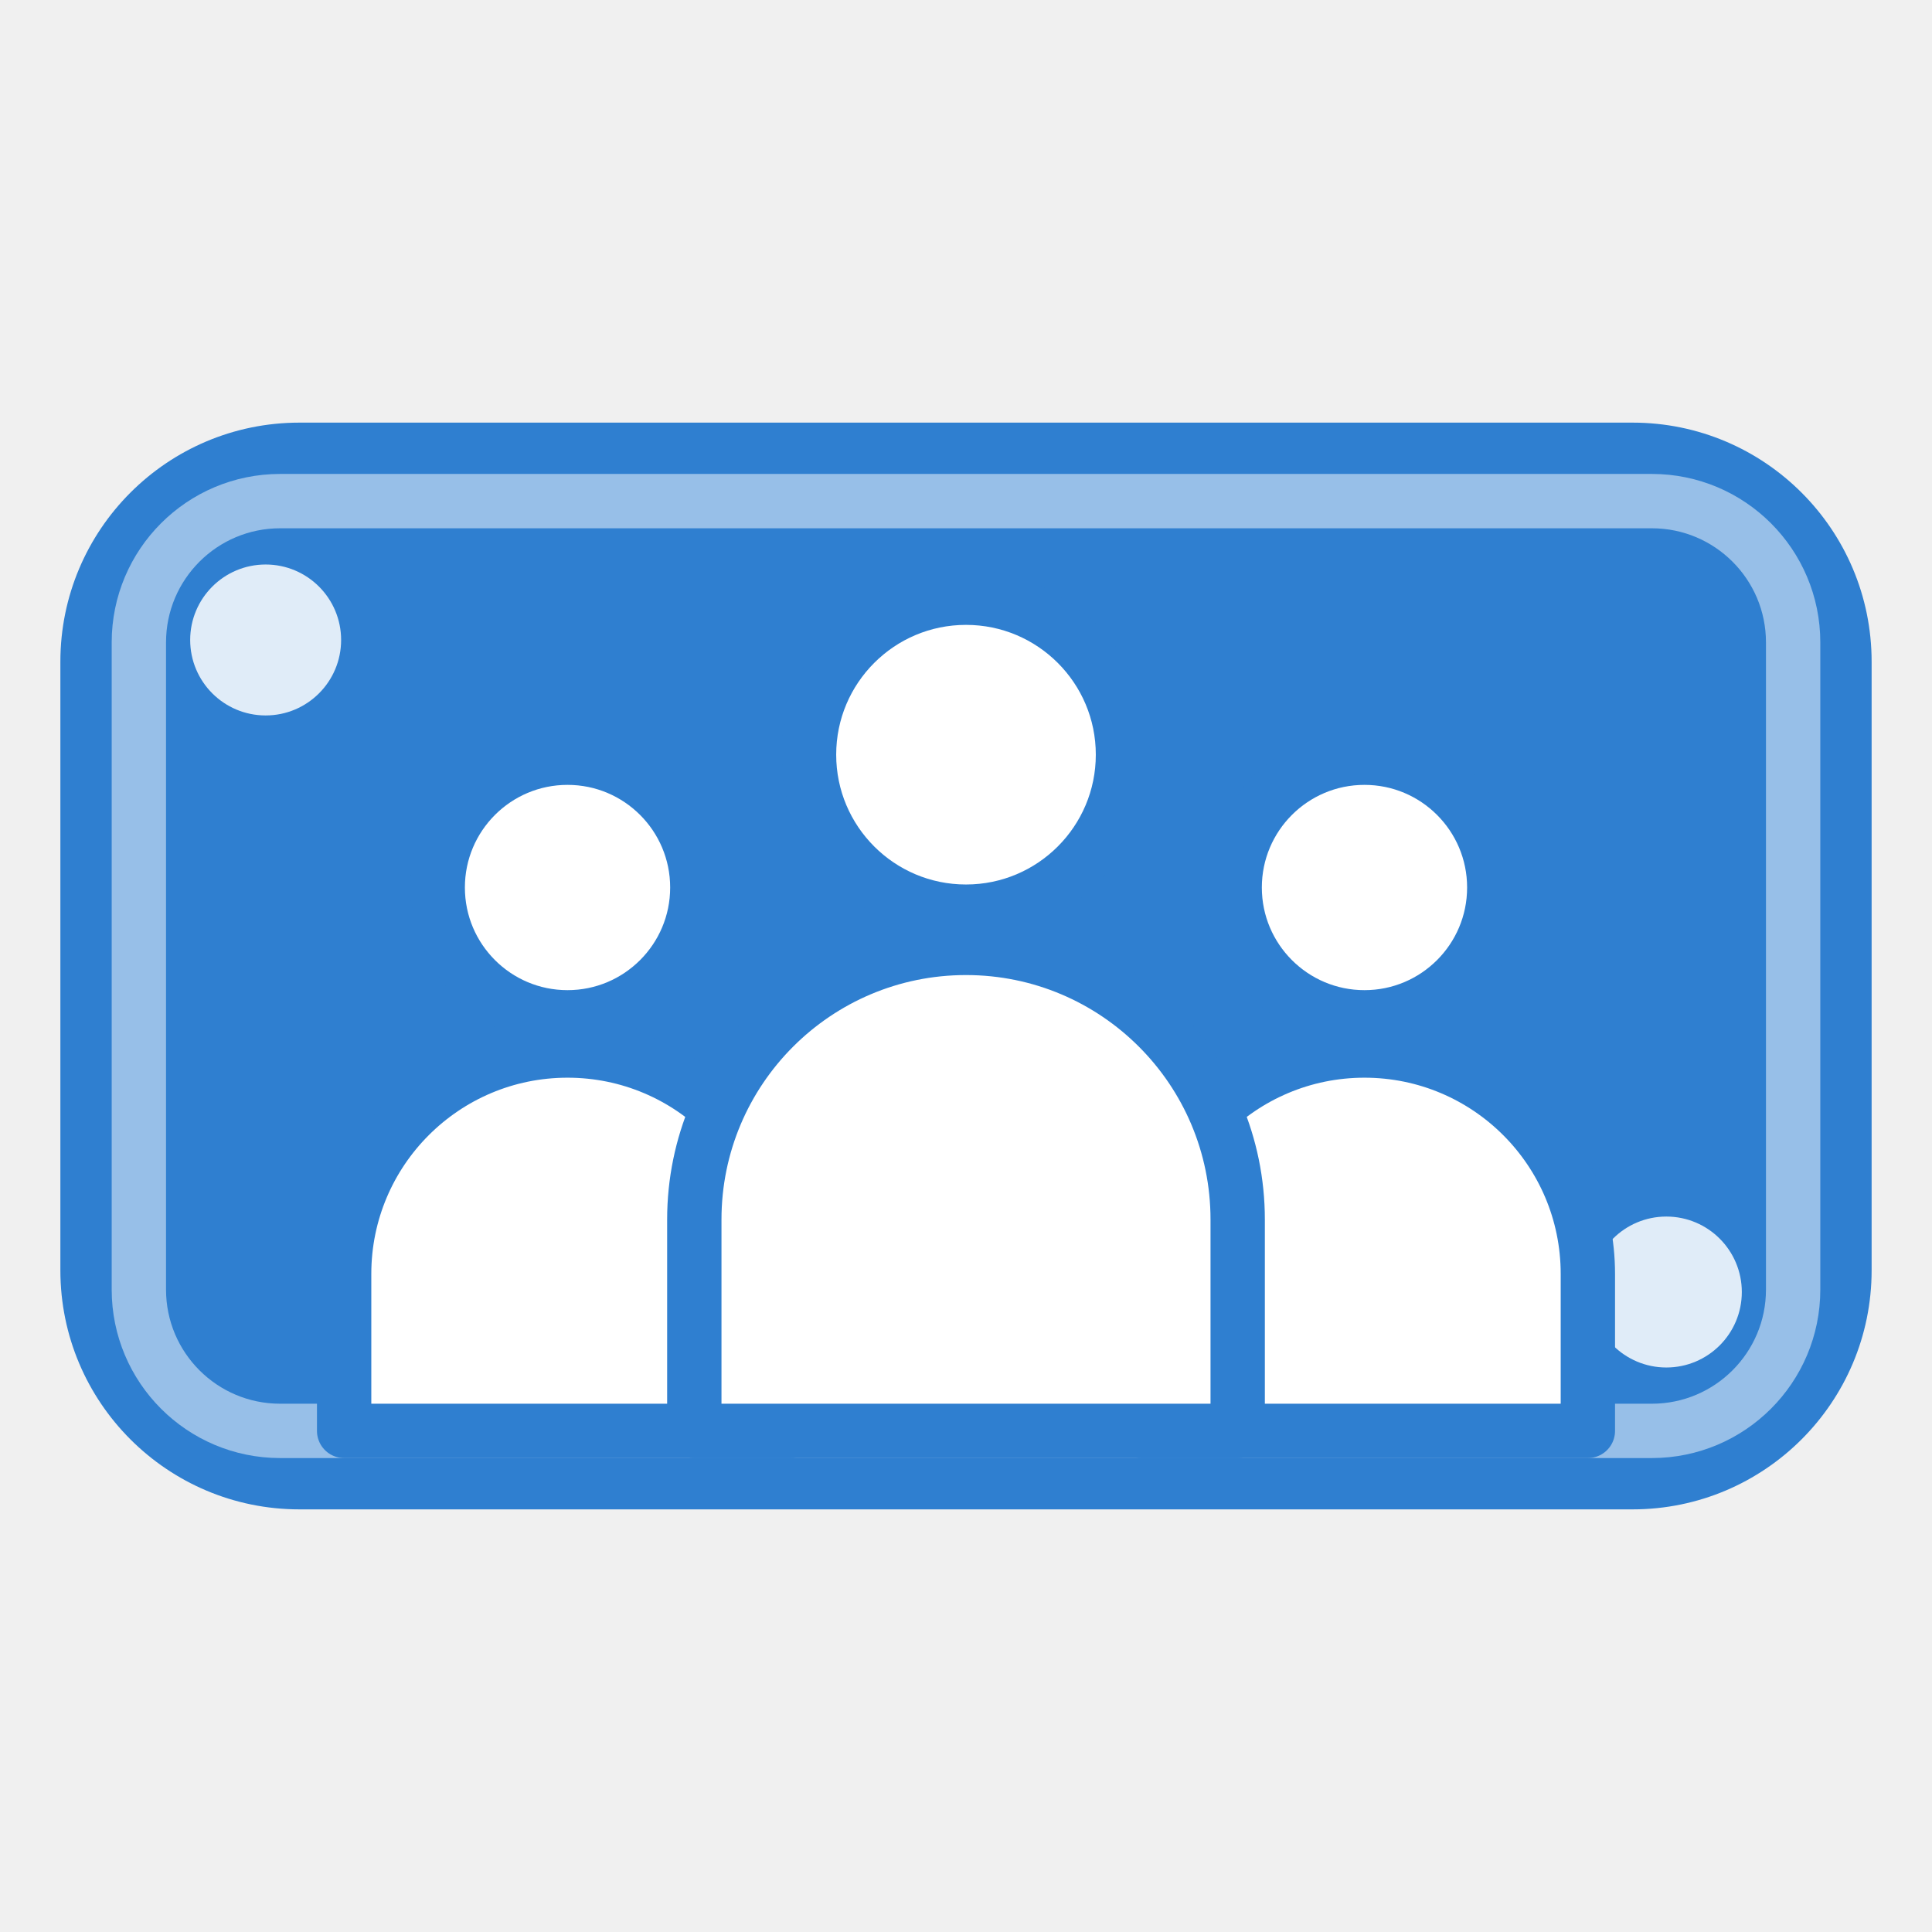
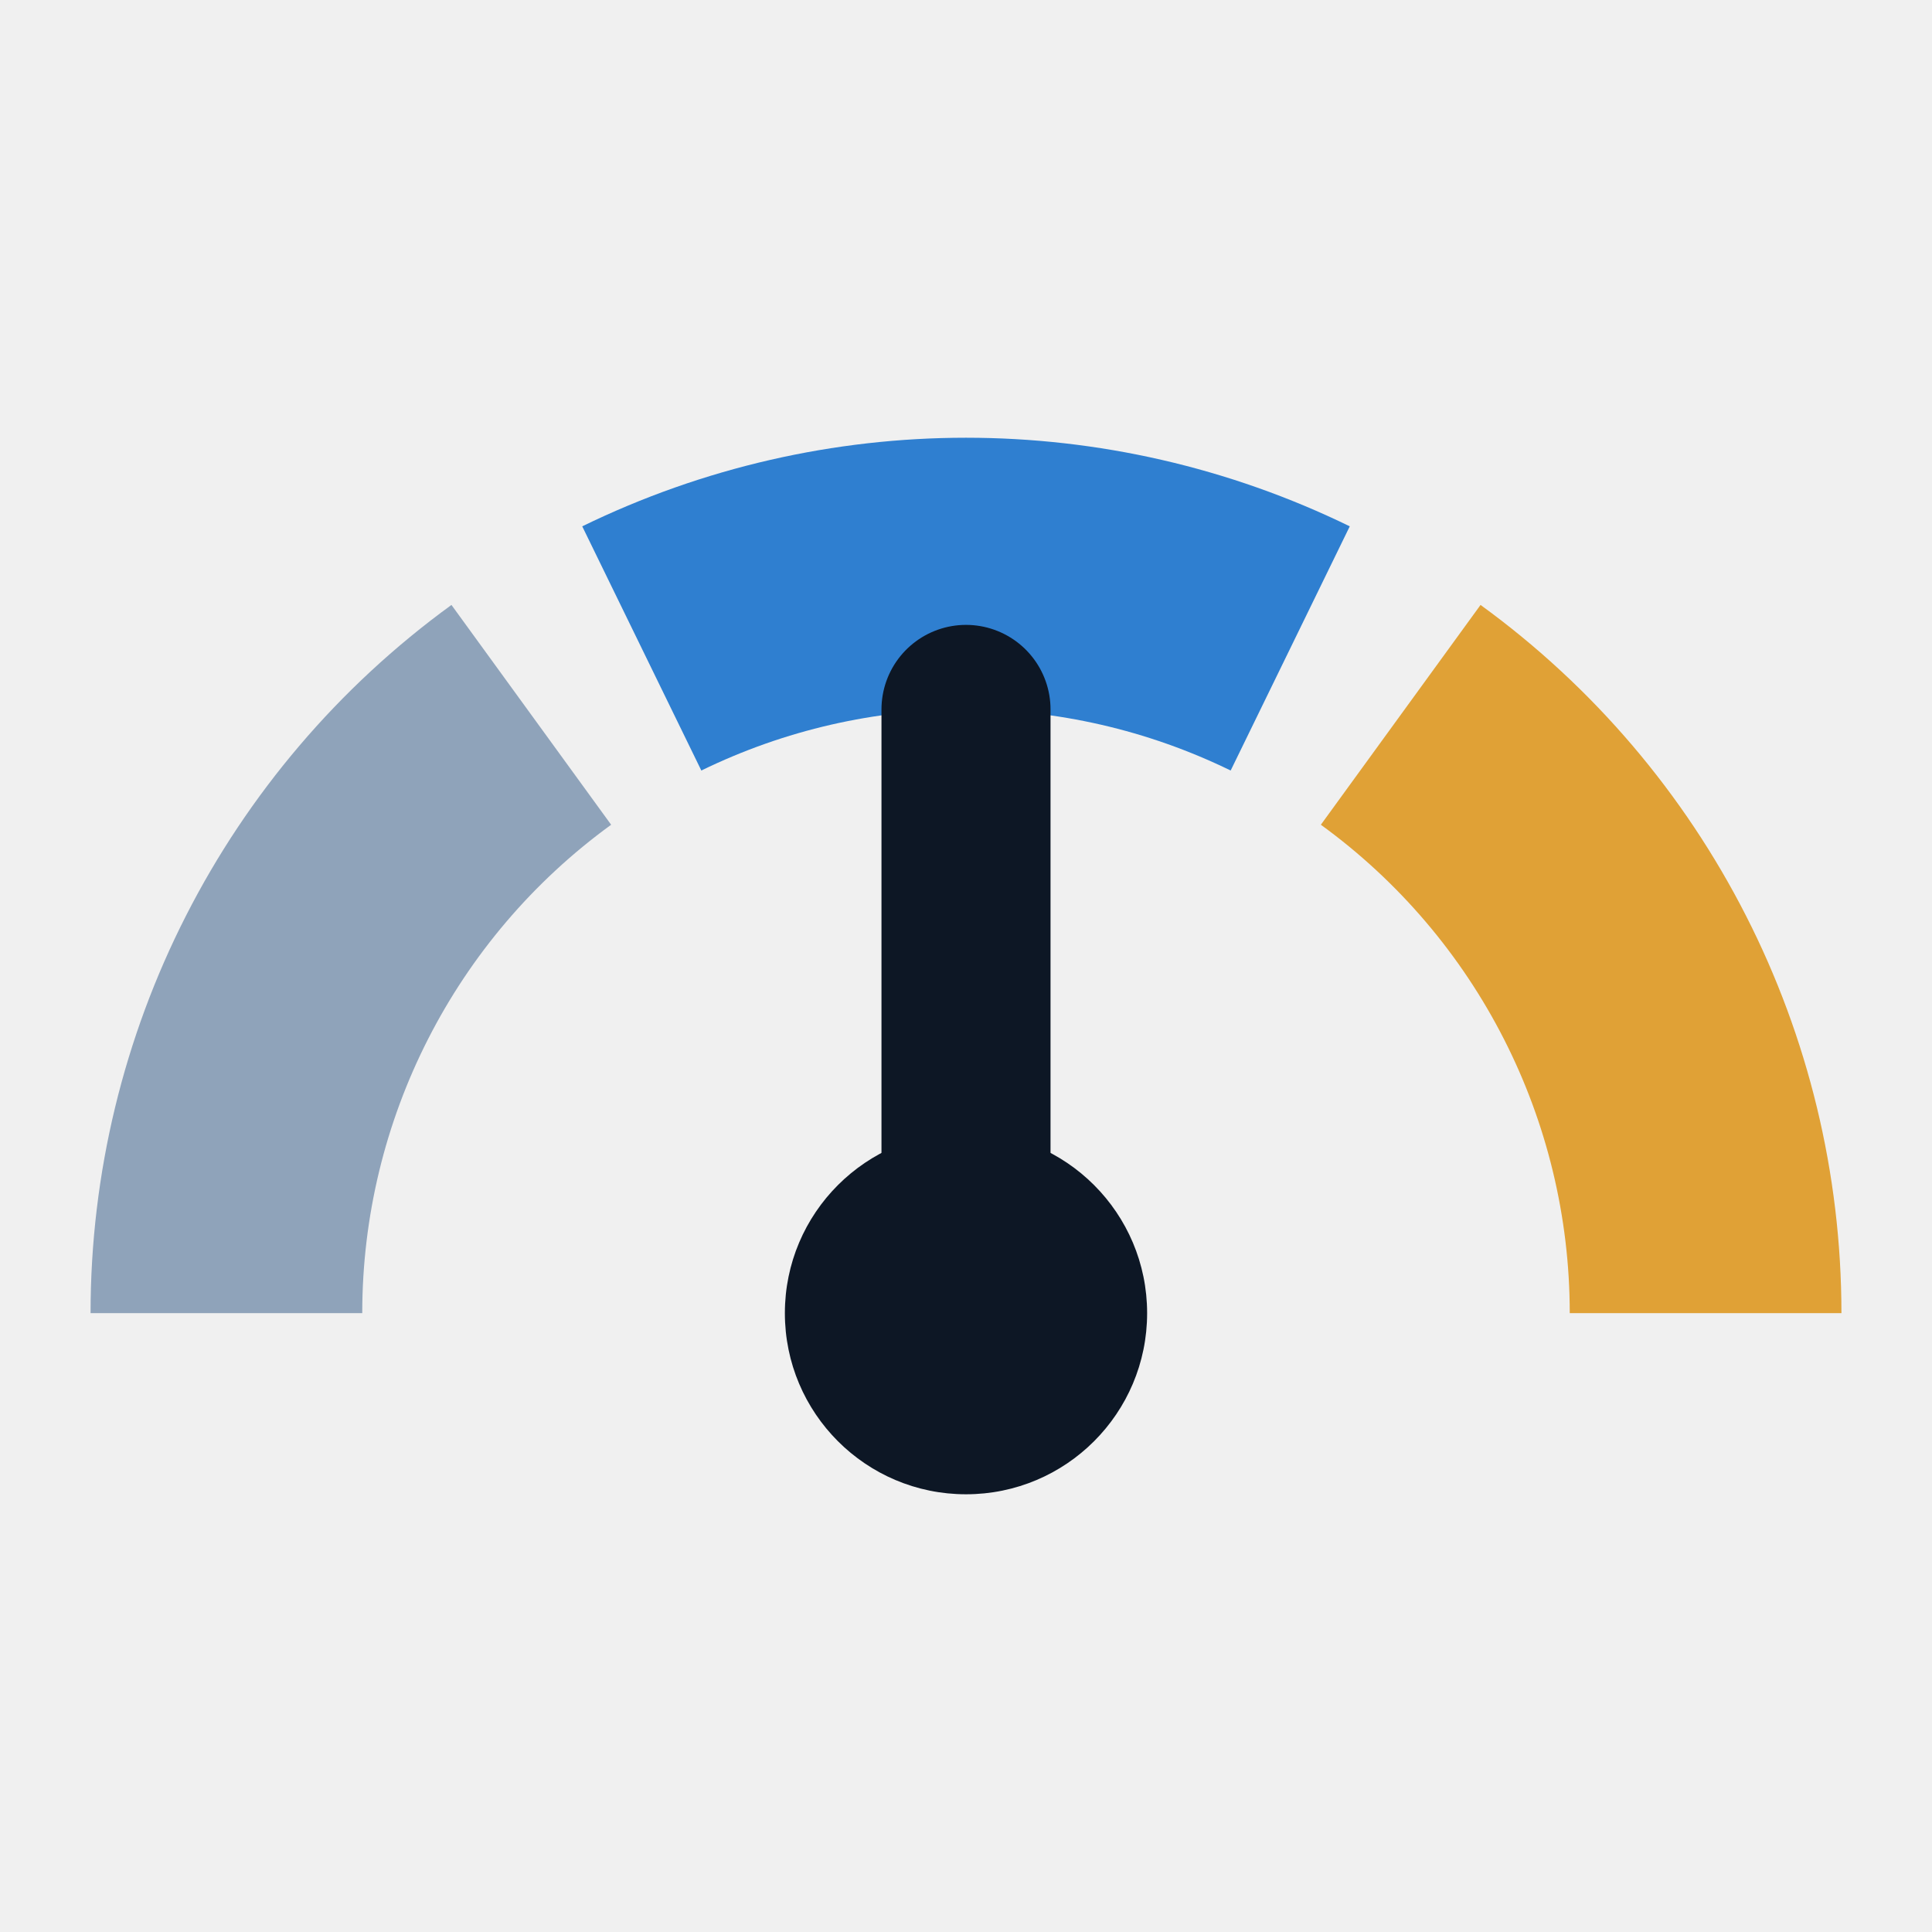
<svg xmlns="http://www.w3.org/2000/svg" width="256" height="256" viewBox="0 0 32 32" fill="none">
-   <rect x="1" y="7" width="30" height="18" rx="3.96" fill="#2f7fd0" />
-   <rect x="2.3" y="8.3" width="27.4" height="15.4" rx="2.34" fill="none" stroke="#ffffff" stroke-opacity="0.5" stroke-width="0.9" />
-   <circle cx="4.4" cy="10.6" r="1.25" fill="#ffffff" fill-opacity="0.85" />
-   <circle cx="27.6" cy="21.4" r="1.25" fill="#ffffff" fill-opacity="0.85" />
-   <g fill="#ffffff" stroke="#2f7fd0" stroke-width="0.9" stroke-linejoin="round">
-     <circle cx="9.4" cy="14.7" r="2.15" />
-     <path d="M5.7 23.7 L5.7 21.1 A3.7 3.7 0 0 1 13.1 21.1 L13.1 23.7 Z" />
-   </g>
-   <g fill="#ffffff" stroke="#2f7fd0" stroke-width="0.9" stroke-linejoin="round">
-     <circle cx="22.6" cy="14.7" r="2.15" />
-     <path d="M18.9 23.7 L18.9 21.1 A3.7 3.7 0 0 1 26.3 21.1 L26.3 23.7 Z" />
-   </g>
-   <g fill="#ffffff" stroke="#2f7fd0" stroke-width="0.9" stroke-linejoin="round">
-     <circle cx="16" cy="12.5" r="2.6" />
-     <path d="M11.5 23.7 L11.5 20.2 A4.5 4.5 0 0 1 20.5 20.2 L20.5 23.7 Z" />
-   </g>
+   <style>
+     .low { stroke: #8fa3ba } .mid { stroke: #2f7fd0 } .high { stroke: #e0a136 }
+     .needle { stroke: #0d1725 } .pivot { fill: #0d1725 }
+     @media (prefers-color-scheme: dark) {
+       .low { stroke: #7f93ab } .mid { stroke: #61a5e8 } .high { stroke: #e8b357 }
+       .needle { stroke: #eaf0f8 } .pivot { fill: #eaf0f8 }
+     }
+   </style>
+   <path class="low" d="M3.75 21.75A12.25 12.25 0 0 1 8.8 11.84" stroke-width="4.5" />
+   <path class="mid" d="M10.63 10.74A12.25 12.25 0 0 1 21.37 10.74" stroke-width="4.5" />
+   <path class="high" d="M23.2 11.84A12.25 12.25 0 0 1 28.25 21.75" stroke-width="4.5" />
+   <path class="needle" d="M16 21.75V11.75" stroke-width="2.8" stroke-linecap="round" />
+   <circle class="pivot" cx="16" cy="21.75" r="3" />
</svg>
